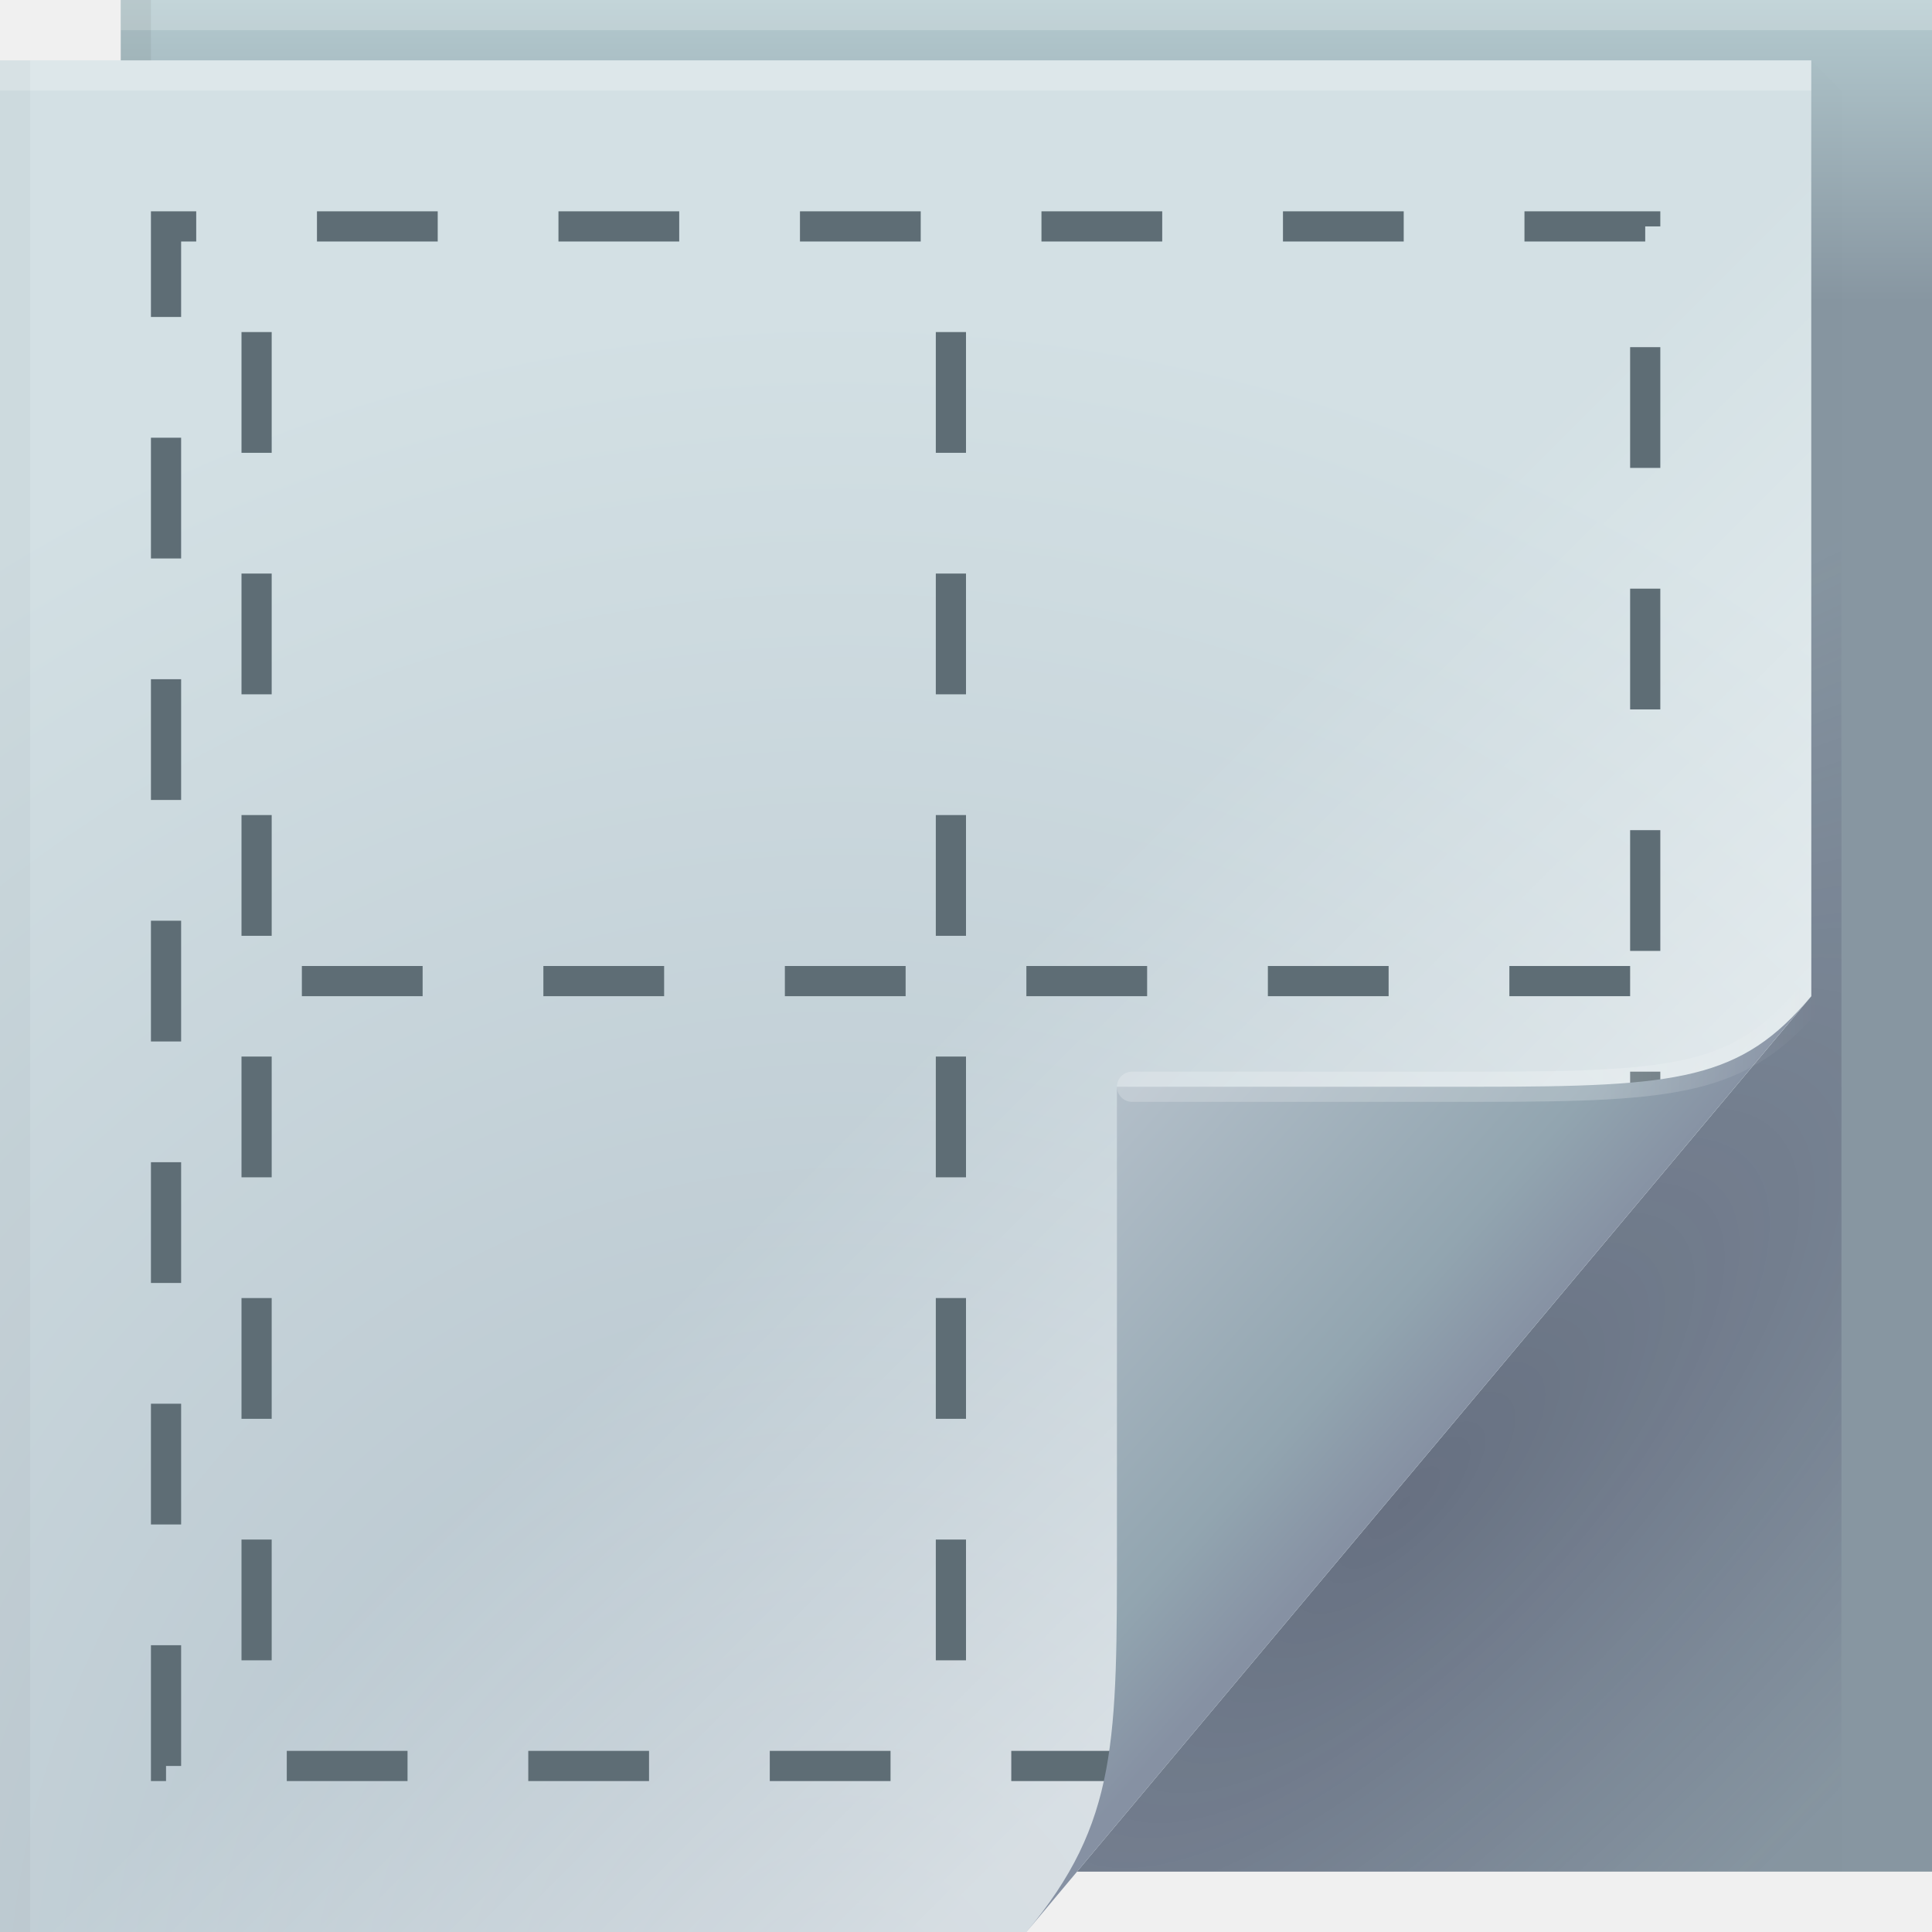
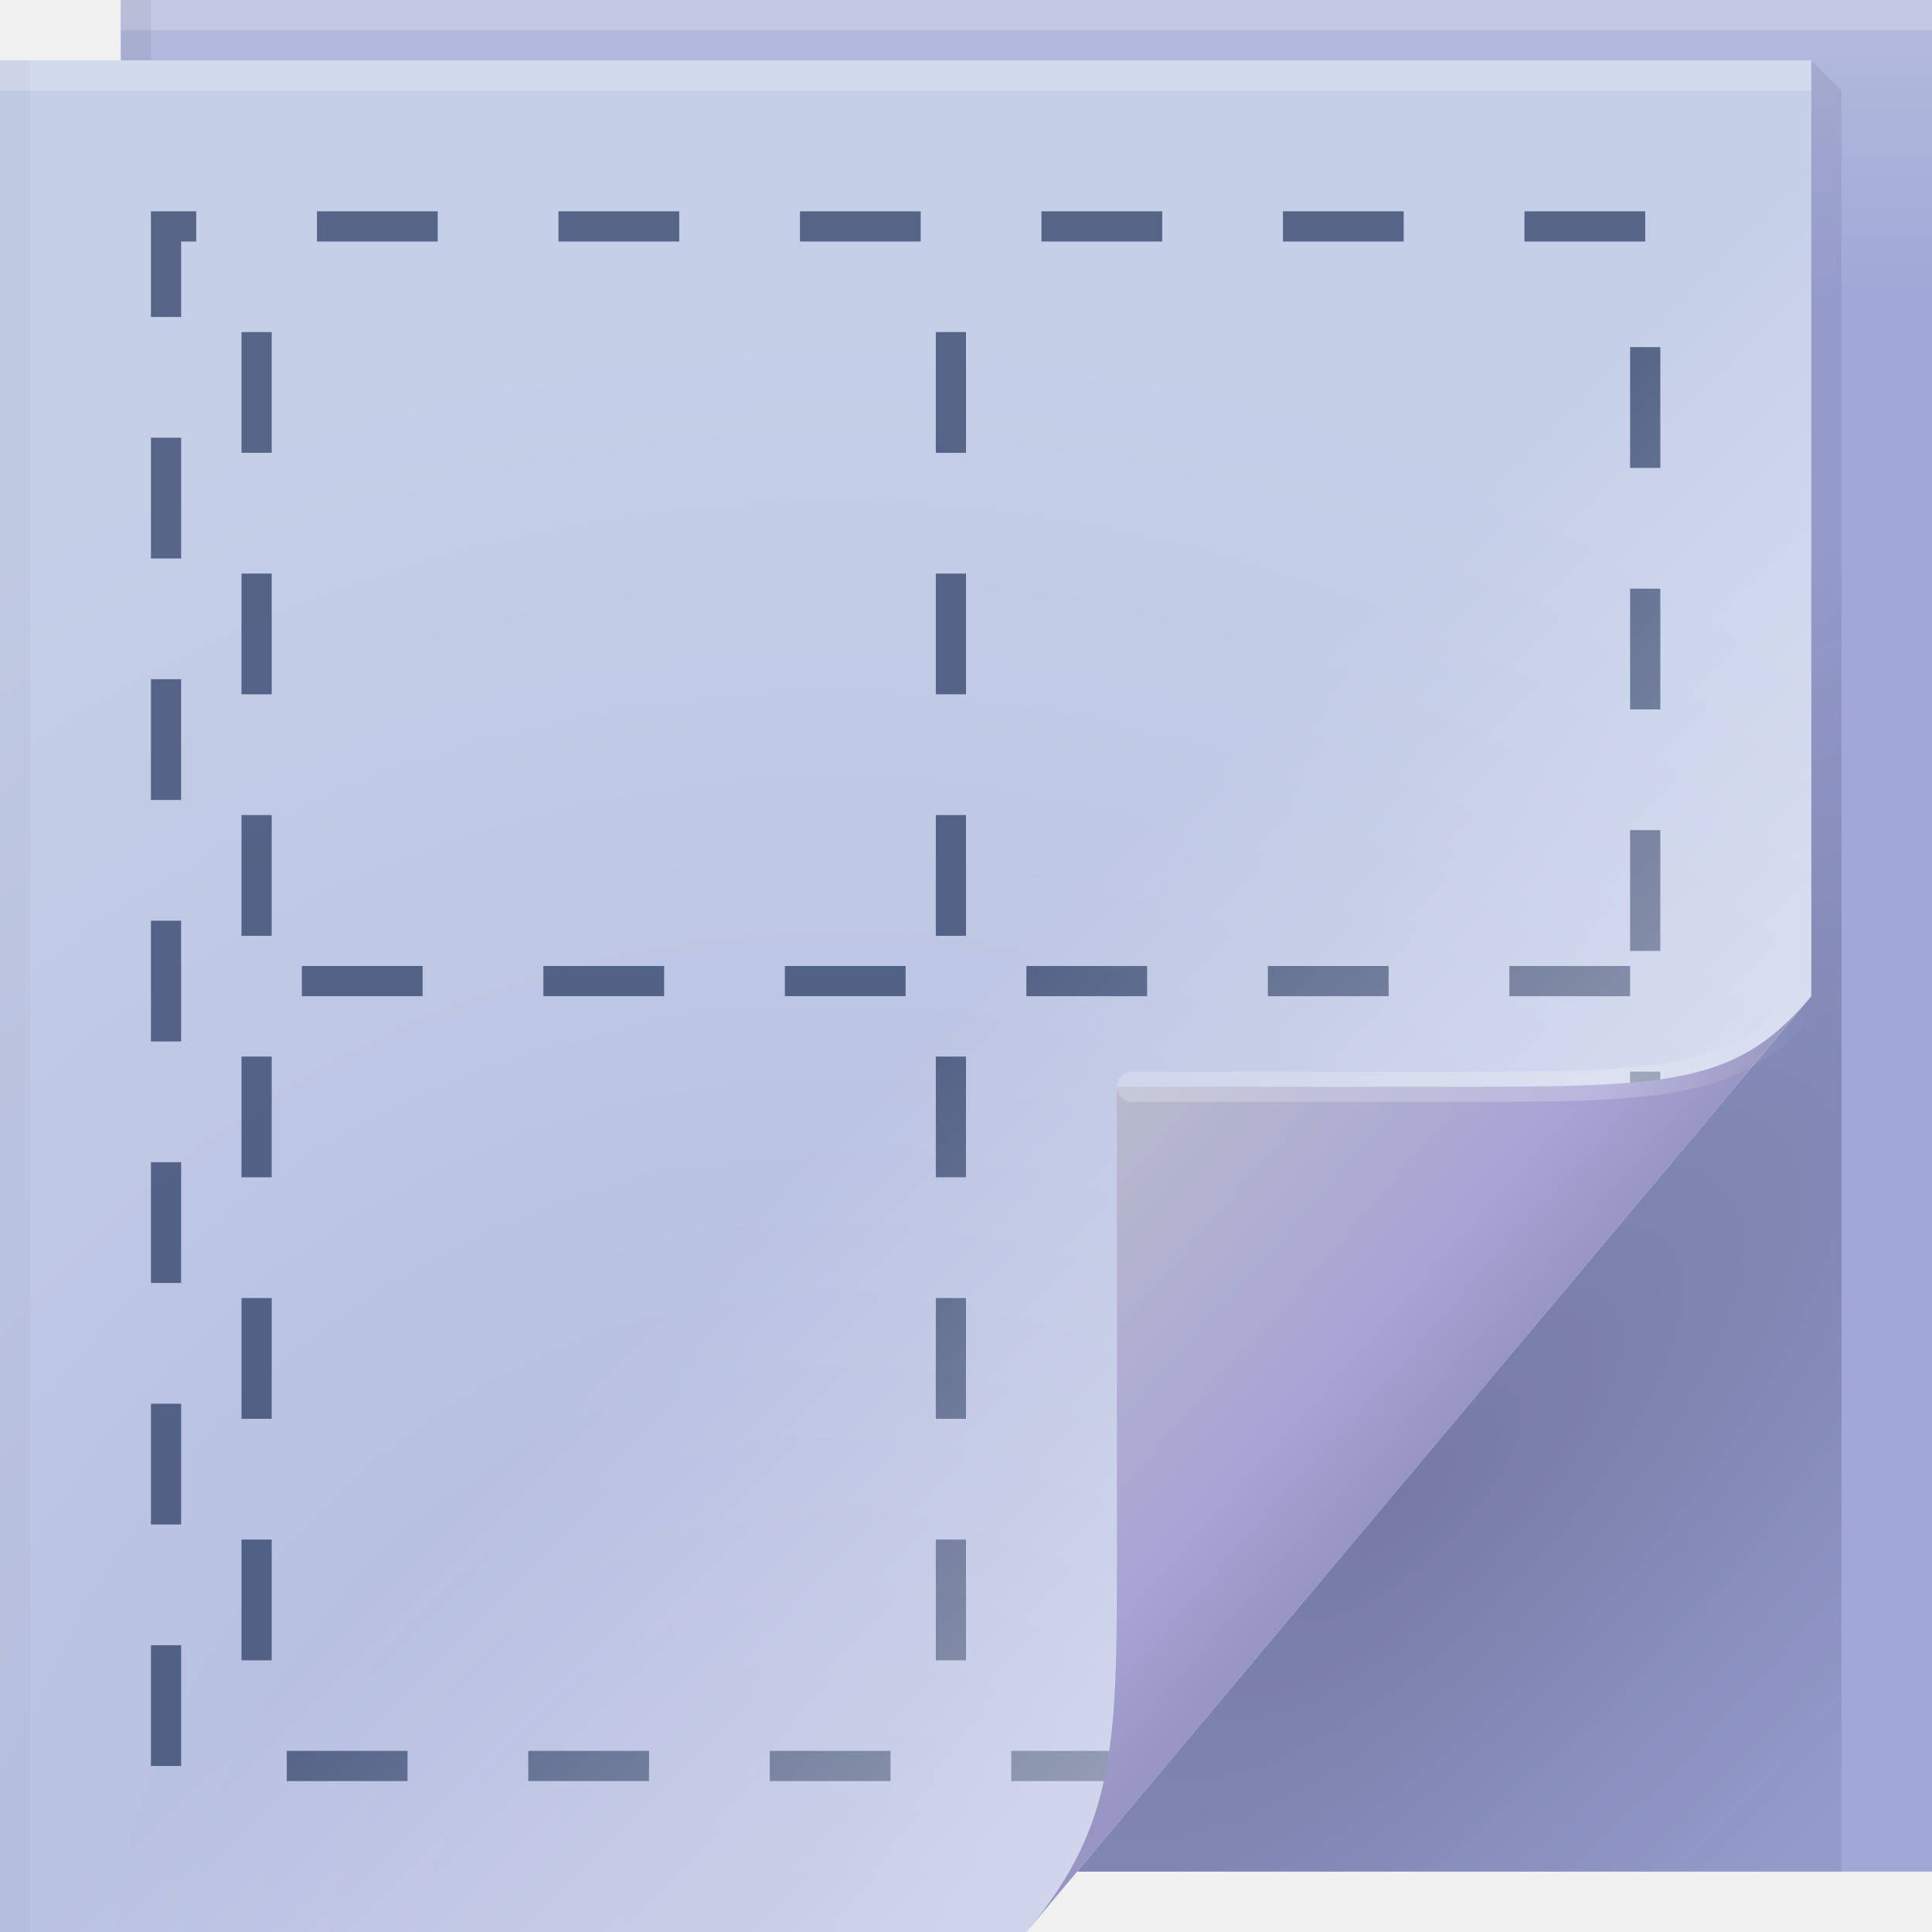
<svg xmlns="http://www.w3.org/2000/svg" width="64" height="64" version="1.1">
  <defs>
    <linearGradient id="linearGradient82616" x1="53.055" x2="60.201" y1="35.97" y2="35.97" gradientUnits="userSpaceOnUse">
      <stop stop-color="#ffffff" stop-opacity=".212" offset="0" />
      <stop stop-color="#ffffff" stop-opacity="0" offset="1" />
    </linearGradient>
-     <linearGradient id="linearGradient70762" x1="82.744" x2="71" y1="79.421" y2="69" gradientTransform="translate(-34,-33)" gradientUnits="userSpaceOnUse">
-       <stop stop-color="#8691a3" offset="0" />
-       <stop stop-color="#92a5b0" offset=".252" />
-       <stop stop-color="#b3bfc9" offset="1" />
+     <linearGradient id="linearGradient70762-3" x1="82.744" x2="71" y1="79.421" y2="69" gradientTransform="translate(-34,-33)" gradientUnits="userSpaceOnUse">
+       <stop stop-color="#9795c1" offset="0" />
+       <stop stop-color="#a6a4d5" offset=".252" />
+       <stop stop-color="#b7bbcc" offset="1" />
    </linearGradient>
-     <linearGradient id="c-3" x1="48.918" x2="33.898" y1="46.214" y2="31.194" gradientUnits="userSpaceOnUse">
-       <stop stop-color="#ffffff" stop-opacity=".449" offset="0" />
+     <linearGradient id="c" x1="48.918" x2="33.898" y1="46.214" y2="31.194" gradientUnits="userSpaceOnUse">
+       <stop stop-color="#ffffff" stop-opacity=".382" offset="0" />
      <stop stop-color="#fff" stop-opacity="0" offset="1" />
    </linearGradient>
-     <radialGradient id="radialGradient83837" cx="29.526" cy="55.944" r="30" gradientTransform="matrix(1.8427,0,0,1.9042,-26.521,-39.268)" gradientUnits="userSpaceOnUse">
-       <stop stop-color="#b1bfc9" offset="0" />
-       <stop stop-color="#d3e0e4" offset="1" />
+     <radialGradient id="radialGradient83837-1" cx="29.405" cy="56.248" r="30" gradientTransform="matrix(1.8427,0,0,1.9042,-26.521,-39.268)" gradientUnits="userSpaceOnUse">
+       <stop stop-color="#b0b7dd" offset="0" />
+       <stop stop-color="#c5cfe8" offset="1" />
    </radialGradient>
-     <radialGradient id="a-2" cx="46.762" cy="39.221" r="14.161" gradientTransform="matrix(.86297 .86297 -2.3655 2.3655 98.927 -83.343)" gradientUnits="userSpaceOnUse">
-       <stop stop-color="#171131" stop-opacity=".286" offset="0" />
-       <stop stop-color="#282253" stop-opacity=".004" offset="1" />
+     <radialGradient id="a" cx="46.762" cy="39.221" r="14.161" gradientTransform="matrix(.86297 .86297 -2.3655 2.3655 98.927 -83.343)" gradientUnits="userSpaceOnUse">
+       <stop stop-color="#171032" stop-opacity=".303" offset="0" />
+       <stop stop-color="#282253" stop-opacity=".093" offset="1" />
    </radialGradient>
-     <linearGradient id="linearGradient65720" x1="61.017" x2="61.017" y1="10" gradientUnits="userSpaceOnUse">
-       <stop stop-color="#8796a1" offset="0" />
-       <stop stop-color="#b4cacf" offset="1" />
+     <linearGradient id="linearGradient65720-3" x1="61.017" x2="61.017" y1="10" gradientUnits="userSpaceOnUse">
+       <stop stop-color="#9fa7d6" offset="0" />
+       <stop stop-color="#b5bcde" offset="1" />
    </linearGradient>
  </defs>
-   <path d="m4 0h60v62h-60z" fill="url(#linearGradient65720)" />
-   <path d="m60 2v31l-24.322 29h25.322v-59z" fill="url(#a-2)" />
-   <path d="m0 2h60v31l-26 31h-34z" fill="url(#radialGradient83837)" />
+   <path d="m4 0h60v62h-60z" fill="url(#linearGradient65720-3)" />
+   <path d="m60 2v31l-24.322 29h25.322v-59z" fill="url(#a)" />
+   <path d="m0 2h60v31l-26 31h-34z" fill="url(#radialGradient83837-1)" />
+   <path d="m5 7v3.5h1v-2.5h0.5v-1h-1.5zm5.5 0v1h4v-1h-4zm8 0v1h4v-1h-4zm8 0v1h4v-1h-4zm8 0v1h4v-1h-4zm8 0v1h4v-1h-4zm8 0v1h4v-1h-4zm-42.5 4v4h1v-4h-1zm23 0v4h1v-4h-1zm23 0.5v4h1v-4h-1zm-49 3v4h1v-4h-1zm3 4.5v4h1v-4h-1zm23 0v4h1v-4h-1zm23 0.5v4h1v-4h-1zm-49 3v4h1v-4h-1zm3 4.5v4h1v-4h-1zm23 0v4h1v-4h-1zm23 0.5v4h1v-4h-1zm-49 3v4h1v-4h-1zm5 1.5v1h4v-1h-4zm8 0v1h4v-1h-4zm8 0v1h4v-1h-4zm8 0v1h4v-1h-4zm8 0v1h4v-1h-4zm8 0v1h4v-1h-4zm-42 3v4h1v-4h-1zm23 0v4h1v-4h-1zm23 0.5v1.5h1v-1.5h-1zm-49 3v4h1v-4h-1zm3 4.5v4h1v-4h-1zm23 0v4h1v-4h-1zm-26 3.5v4h1v-4h-1zm3 4.5v4h1v-4h-1zm23 0v4h1v-4h-1zm-26 3.5v4h1v-4h-1zm4.5 3.5v1h4v-1h-4zm8 0v1h4v-1h-4zm8 0v1h4v-1h-4zm8 0v1h4v-1h-4z" color="#000000" fill="#1f3159" fill-opacity=".67" stop-color="#000000" style="-inkscape-stroke:none;font-variation-settings:normal" />
  <g>
-     <path d="m0 2h60v31l-26 31h-34z" fill="url(#c-3)" />
+     <path d="m0 2h60v31l-26 31h-34z" fill="url(#c)" />
  </g>
+   <path d="m34 64 26-31c-2.329 2.776-4.361 3-11 3h-12v15c0 6.644 0.044 9.37-3 13z" fill="url(#linearGradient70762-3)" />
+   <path d="m60 33c-2.329 2.776-4.361 3-11 3h-11.5" fill="none" stroke="url(#linearGradient82616)" stroke-linecap="round" stroke-opacity=".995" />
  <g stroke-linecap="round" stroke-linejoin="round">
    <rect y="2" width="60" height="1" fill="#ffffff" fill-opacity=".23" stop-color="#000000" style="-inkscape-stroke:none;paint-order:stroke fill markers" />
    <rect x="4" width="60" height="1" fill="#ffffff" fill-opacity=".2" stop-color="#000000" style="-inkscape-stroke:none;paint-order:stroke fill markers" />
    <rect transform="rotate(90)" x="2" y="-1" width="62" height="1" fill="#000000" fill-opacity=".03" stop-color="#000000" style="-inkscape-stroke:none;paint-order:stroke fill markers" />
    <rect transform="rotate(90)" y="-5" width="2" height="1" fill="#000000" fill-opacity=".06" stop-color="#000000" style="-inkscape-stroke:none;paint-order:stroke fill markers" />
  </g>
-   <g fill="none" stroke="#5e6d75" stroke-dasharray="4, 4">
-     <path d="m37.5 58.5h-32v-51h49v29.5" style="paint-order:normal" />
-     <path d="m8.5 11v44" style="paint-order:normal" />
-     <path d="m31.5 11v44" style="paint-order:normal" />
-     <path d="m54 32.5h-45" style="paint-order:normal" />
-   </g>
-   <path d="m34 64 26-31c-2.329 2.776-4.361 3-11 3h-12v15c0 6.644 0.044 9.37-3 13z" fill="url(#linearGradient70762)" />
-   <path d="m60 33c-2.329 2.776-4.361 3-11 3h-11.5" fill="none" stroke="url(#linearGradient82616)" stroke-linecap="round" stroke-opacity=".995" />
</svg>
